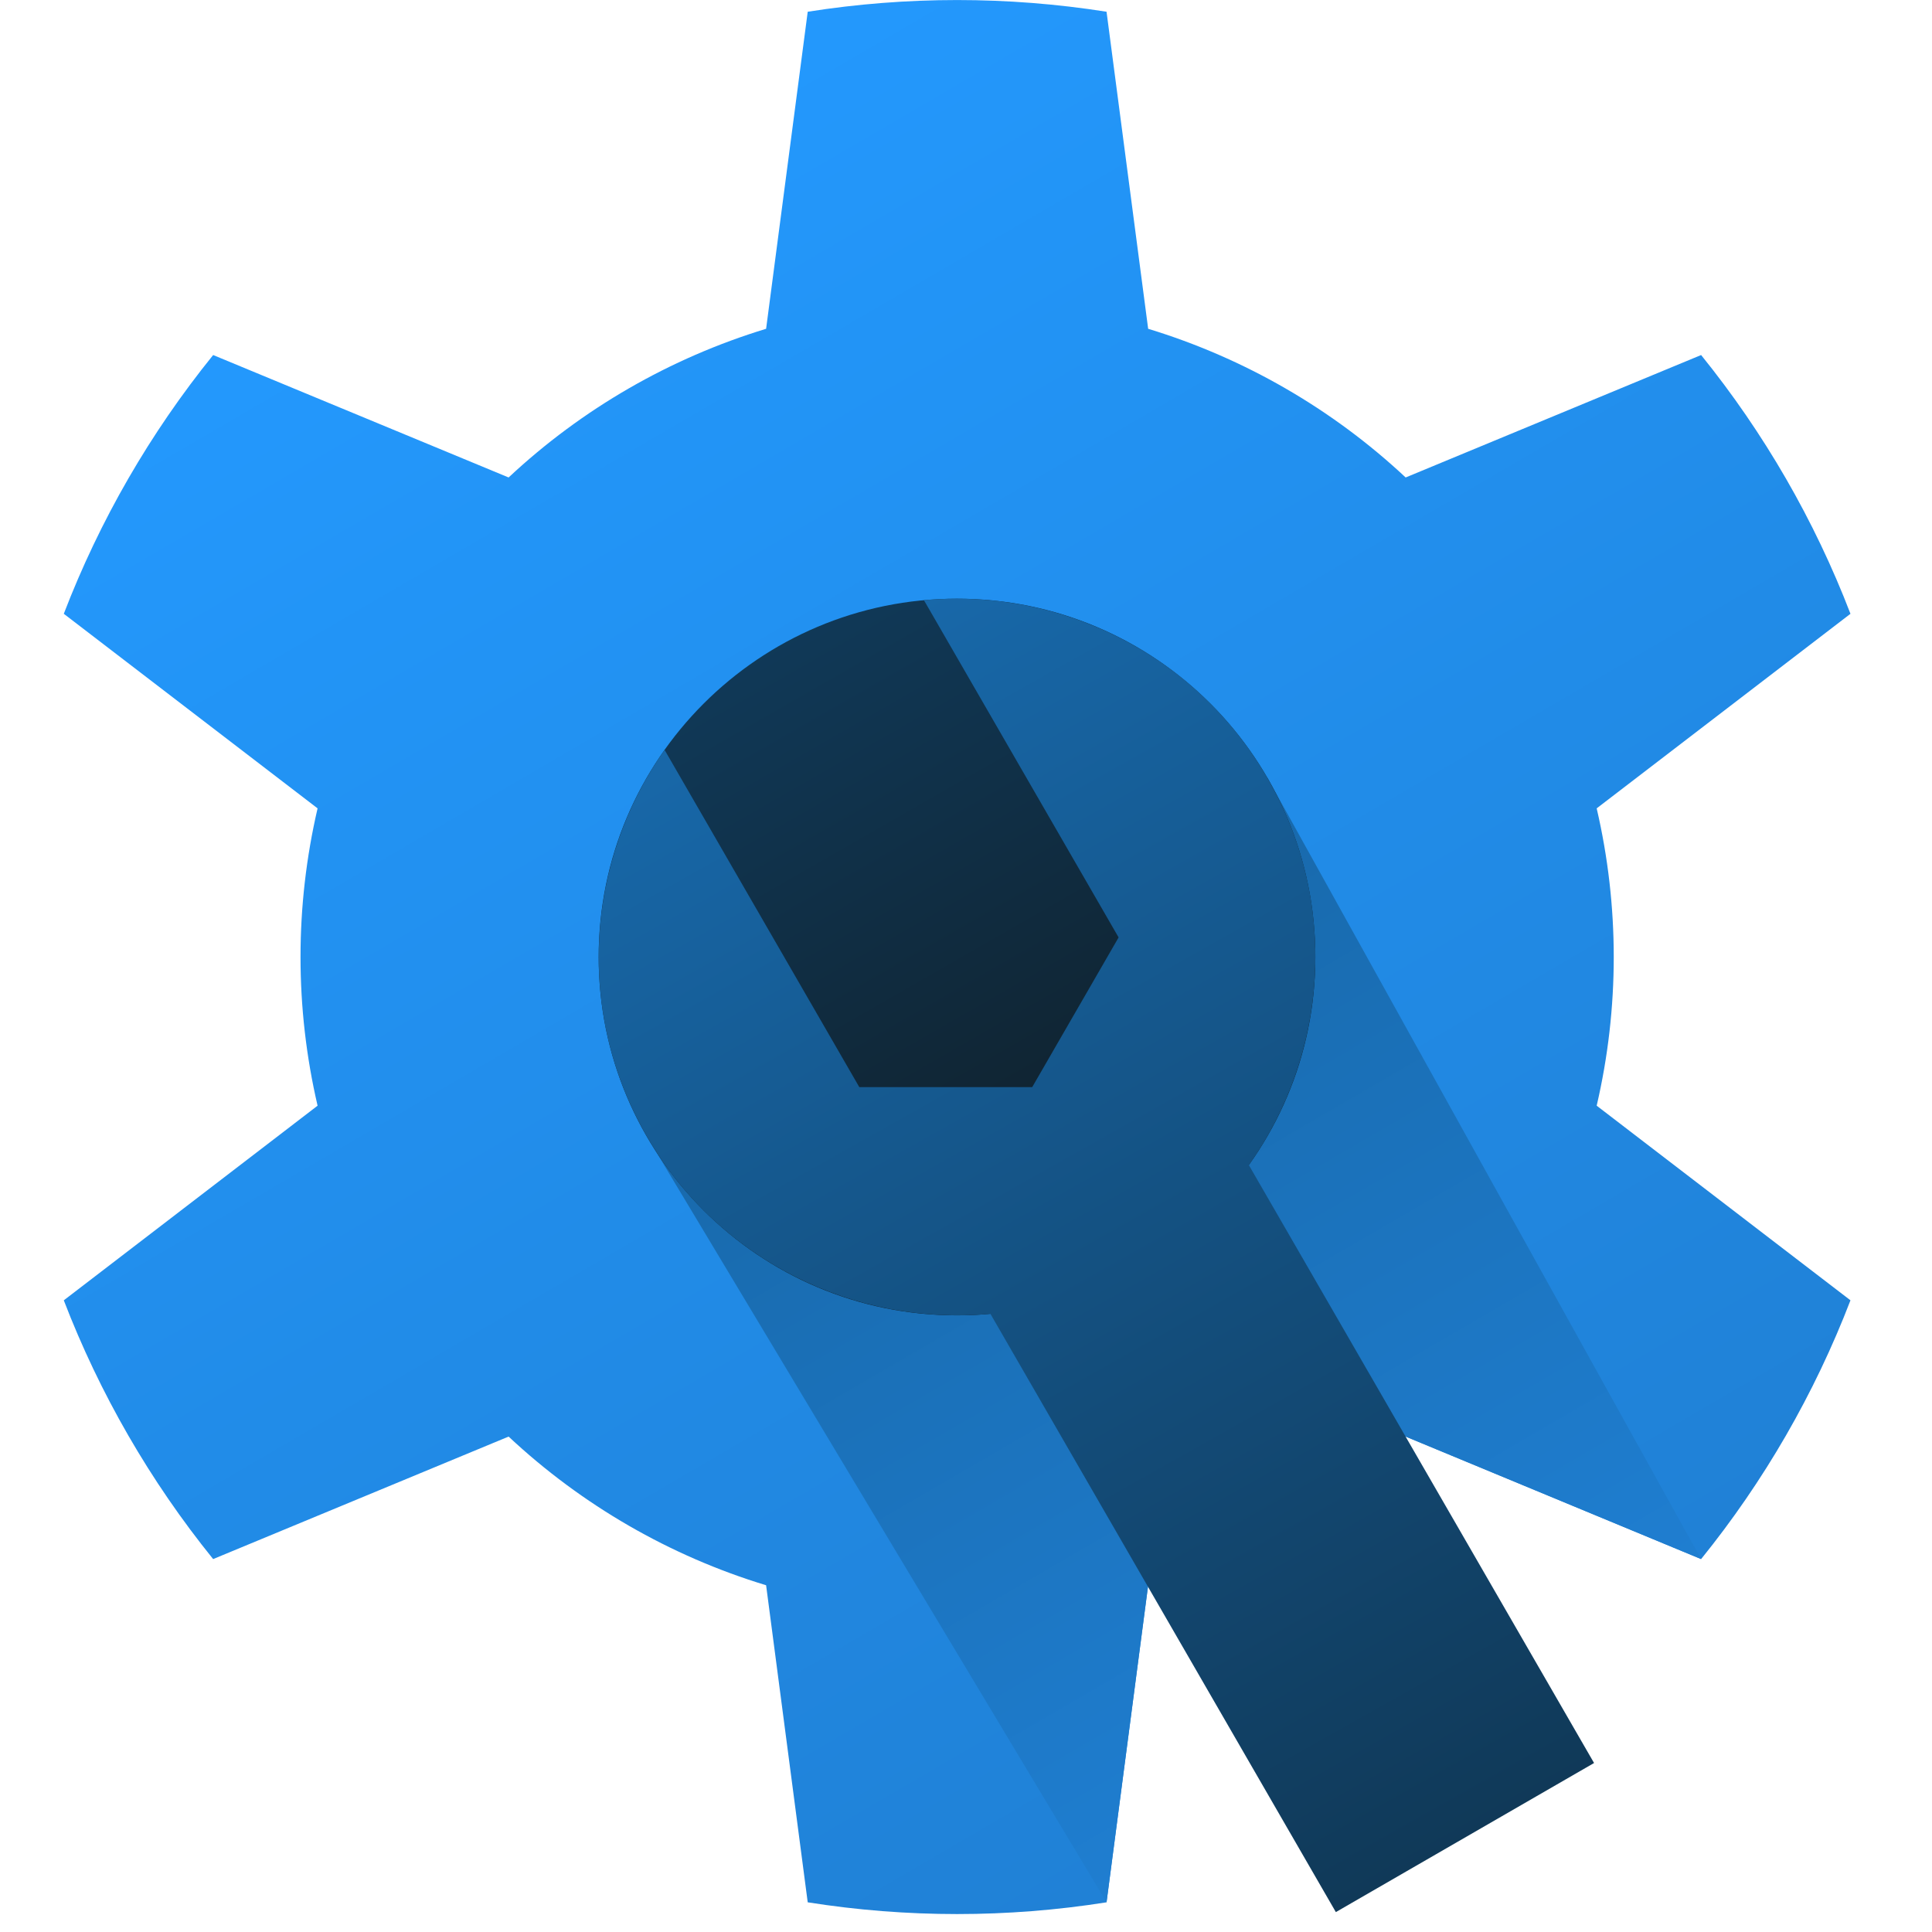
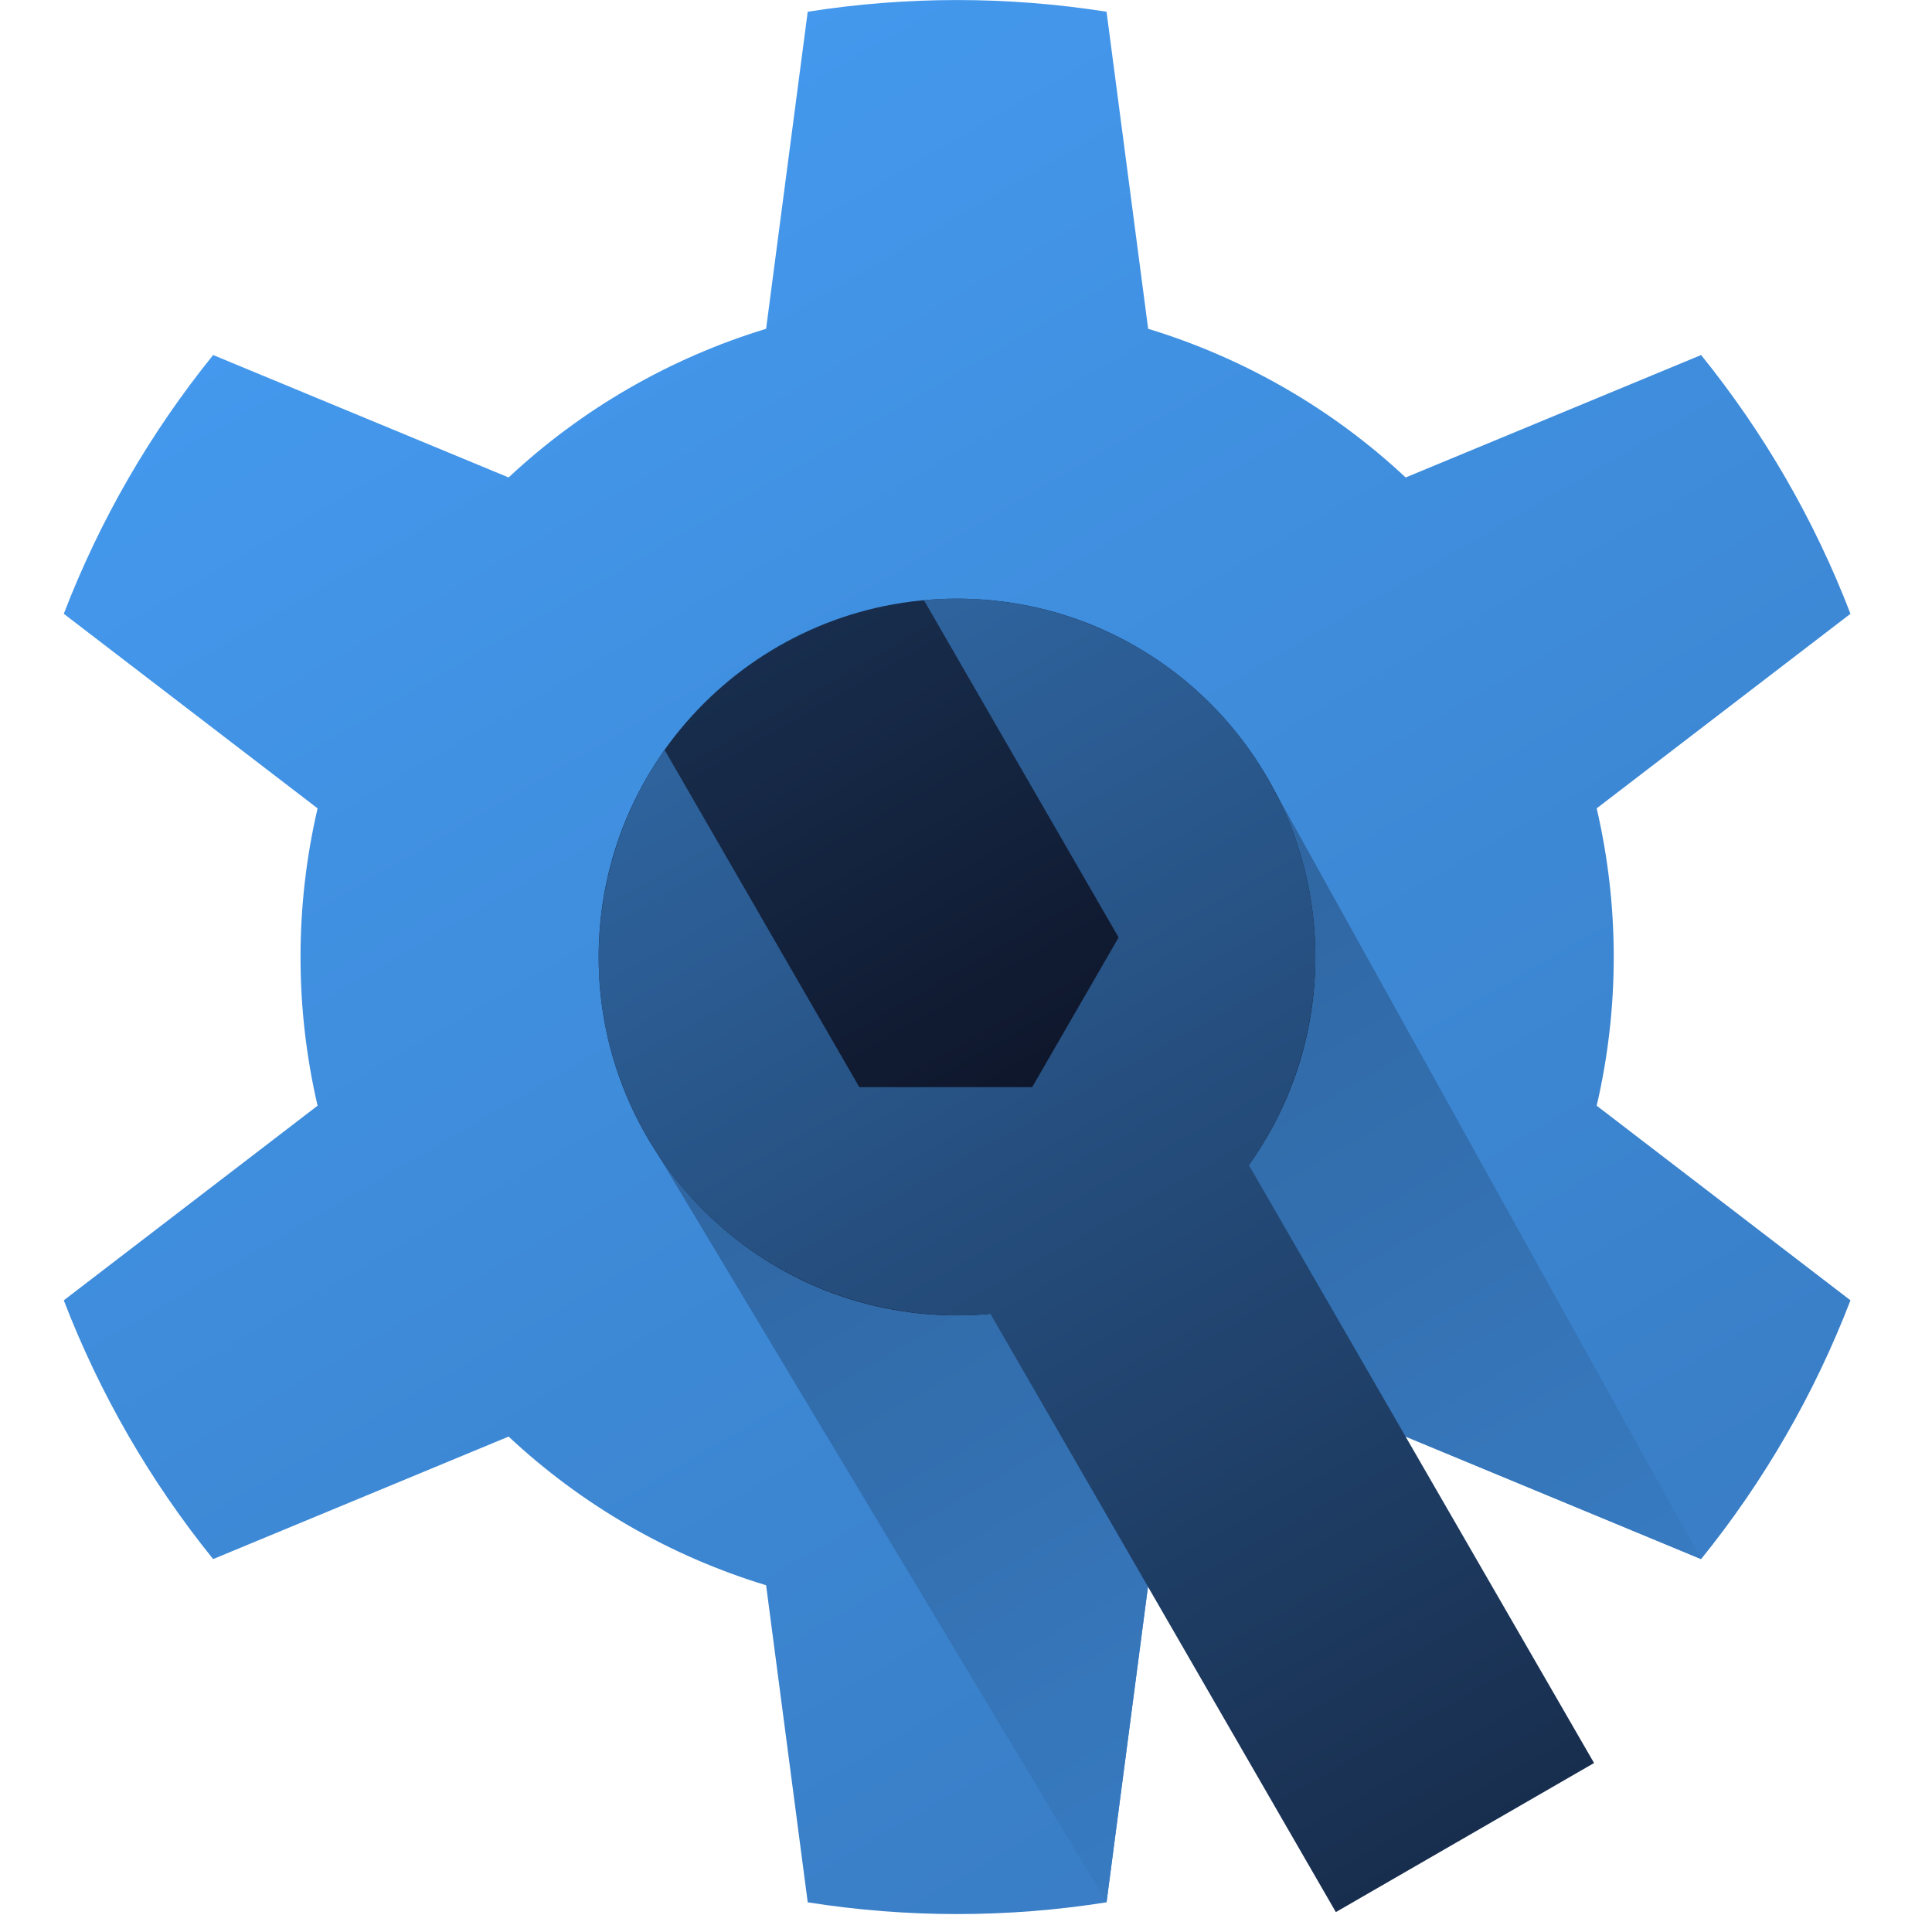
<svg xmlns="http://www.w3.org/2000/svg" width="100%" height="100%" viewBox="0 0 43 43" version="1.1" xml:space="preserve" style="fill-rule:evenodd;clip-rule:evenodd;stroke-linejoin:round;stroke-miterlimit:2;">
  <g id="ArtBoard1" transform="matrix(1.07129,0,0,1,0,0)">
    <rect x="0" y="0" width="39.765" height="42.6" style="fill:none;" />
    <clipPath id="_clip1">
      <rect x="0" y="0" width="39.765" height="42.6" />
    </clipPath>
    <g clip-path="url(#_clip1)">
      <g transform="matrix(1.18751,-1.11632e-16,1.04204e-16,1.27216,-573.87,-615.725)">
        <path d="M502.614,484.205C500.882,483.932 499.118,483.932 497.386,484.205L496.658,489.752C494.977,490.264 493.436,491.153 492.153,492.353L486.984,490.211C485.882,491.574 485,493.101 484.371,494.738L488.811,498.142C488.413,499.853 488.413,501.633 488.811,503.344L484.371,506.749C485,508.385 485.882,509.913 486.984,511.276L492.153,509.133C493.436,510.333 494.977,511.223 496.658,511.734L497.386,517.281C499.118,517.555 500.882,517.555 502.614,517.281L503.342,511.734C505.023,511.223 506.564,510.333 507.847,509.133L513.016,511.276C514.118,509.913 515,508.385 515.629,506.749L511.189,503.344C511.587,501.633 511.587,499.853 511.189,498.142L515.629,494.738C515,493.101 514.118,491.574 513.016,490.211L507.847,492.353C506.564,491.153 505.023,490.264 503.342,489.752L502.614,484.205Z" style="fill:url(#_Linear2);" />
      </g>
      <g transform="matrix(1.18751,-1.11632e-16,1.04204e-16,1.27216,-573.87,-615.725)">
        <path d="M502.614,517.281L494.571,503.878L505.43,497.609L513.016,511.276L507.847,509.133C506.564,510.333 505.023,511.223 503.342,511.734L502.614,517.281Z" style="fill:url(#_Linear3);" />
      </g>
      <g transform="matrix(0.901656,-1.2326e-32,-5.18173e-17,0.965931,-430.447,-462.383)">
        <circle cx="499.447" cy="500.743" r="8.257" style="fill:url(#_Linear4);" />
      </g>
      <g transform="matrix(0.933458,0,0,1,-446.846,-479.327)">
        <path d="M506.495,505.258L514.178,518.566L508.431,521.884L500.743,508.569C497.737,508.847 494.701,507.398 493.093,504.615C491.487,501.833 491.75,498.481 493.491,496.017L497.825,503.523L501.673,503.523L503.596,500.191L499.263,492.685C502.267,492.409 505.301,493.857 506.907,496.639C508.518,499.429 508.249,502.793 506.495,505.258Z" style="fill:url(#_Linear5);" />
      </g>
    </g>
  </g>
  <defs>
    <linearGradient id="_Linear2" x1="0" y1="0" x2="1" y2="0" gradientUnits="userSpaceOnUse" gradientTransform="matrix(16.2877,28.2984,-28.2984,16.2877,491.573,486.101)">
-       <stop offset="0" style="stop-color:rgb(35,153,254);stop-opacity:1" />
-       <stop offset="1" style="stop-color:rgb(32,129,214);stop-opacity:1" />
+       <stop offset="0" style="stop-color:#49e;stop-opacity:1" />
+       <stop offset="1" style="stop-color:#397ec6;stop-opacity:1" />
    </linearGradient>
    <linearGradient id="_Linear3" x1="0" y1="0" x2="1" y2="0" gradientUnits="userSpaceOnUse" gradientTransform="matrix(8.93955,15.5041,-15.5041,8.93955,500,500.743)">
-       <stop offset="0" style="stop-color:rgb(24,105,171);stop-opacity:1" />
-       <stop offset="1" style="stop-color:rgb(32,129,214);stop-opacity:1" />
+       <stop offset="0" style="stop-color:#2f65a0;stop-opacity:1" />
+       <stop offset="1" style="stop-color:#397ec6;stop-opacity:1" />
    </linearGradient>
    <linearGradient id="_Linear4" x1="0" y1="0" x2="1" y2="0" gradientUnits="userSpaceOnUse" gradientTransform="matrix(6.74021,11.6815,-11.6815,6.74021,495.194,493.44)">
-       <stop offset="0" style="stop-color:rgb(16,57,88);stop-opacity:1" />
-       <stop offset="1" style="stop-color:rgb(16,34,46);stop-opacity:1" />
+       <stop offset="0" style="stop-color:#182e4e;stop-opacity:1" />
+       <stop offset="1" style="stop-color:#0d1326;stop-opacity:1" />
    </linearGradient>
    <linearGradient id="_Linear5" x1="0" y1="0" x2="1" y2="0" gradientUnits="userSpaceOnUse" gradientTransform="matrix(14.8928,26.9122,-26.9122,14.8928,496.267,493.496)">
-       <stop offset="0" style="stop-color:rgb(24,105,171);stop-opacity:1" />
-       <stop offset="1" style="stop-color:rgb(16,57,88);stop-opacity:1" />
+       <stop offset="0" style="stop-color:#2f65a0;stop-opacity:1" />
+       <stop offset="1" style="stop-color:#182e4e;stop-opacity:1" />
    </linearGradient>
  </defs>
</svg>
